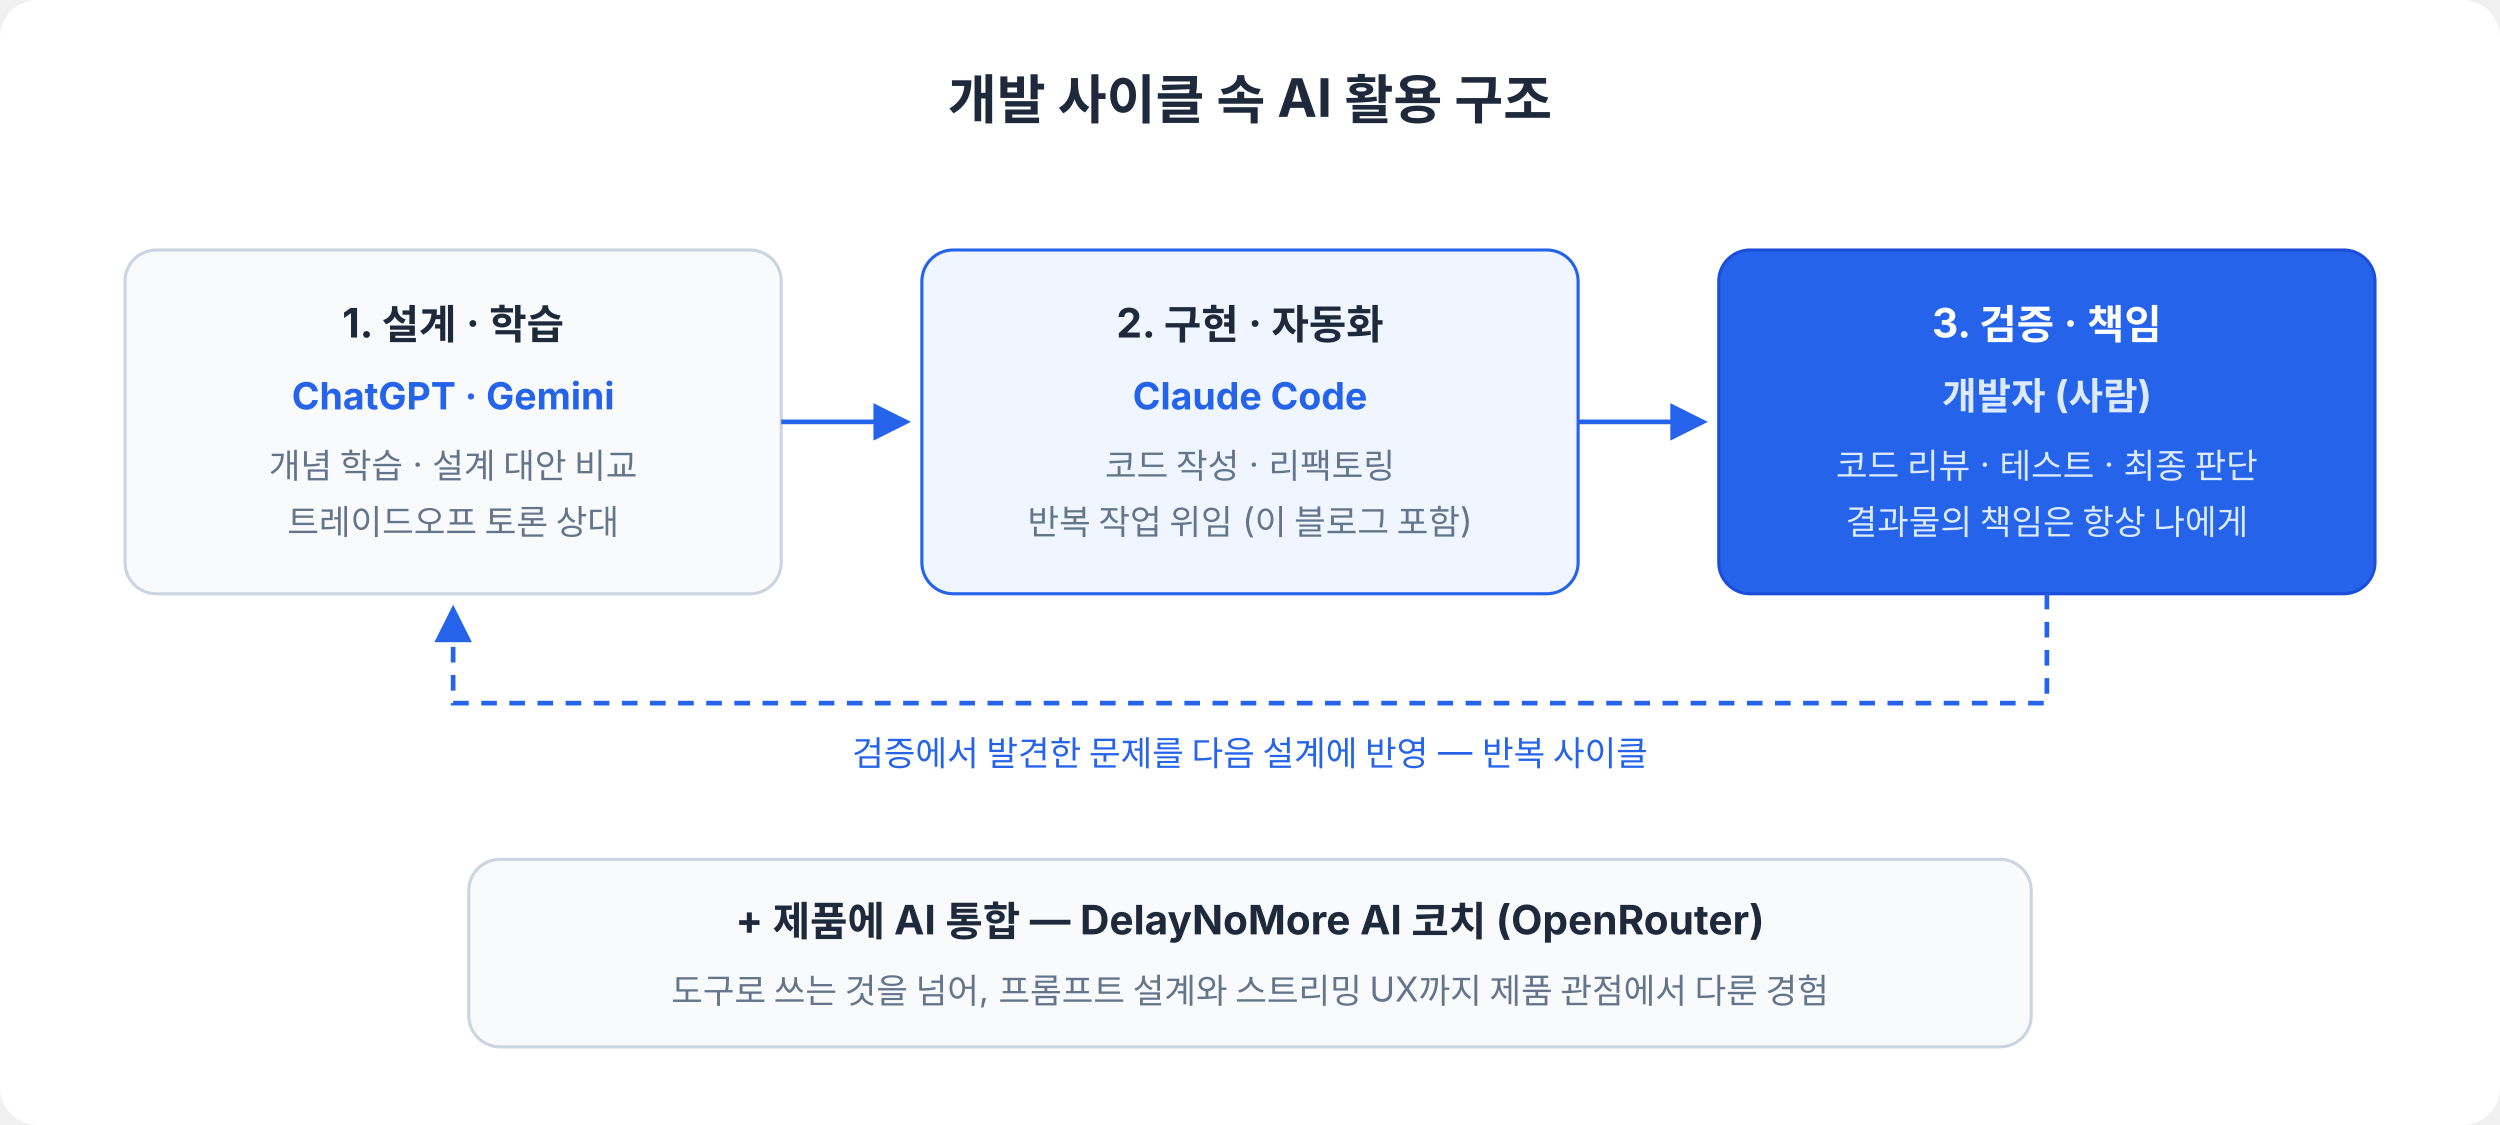
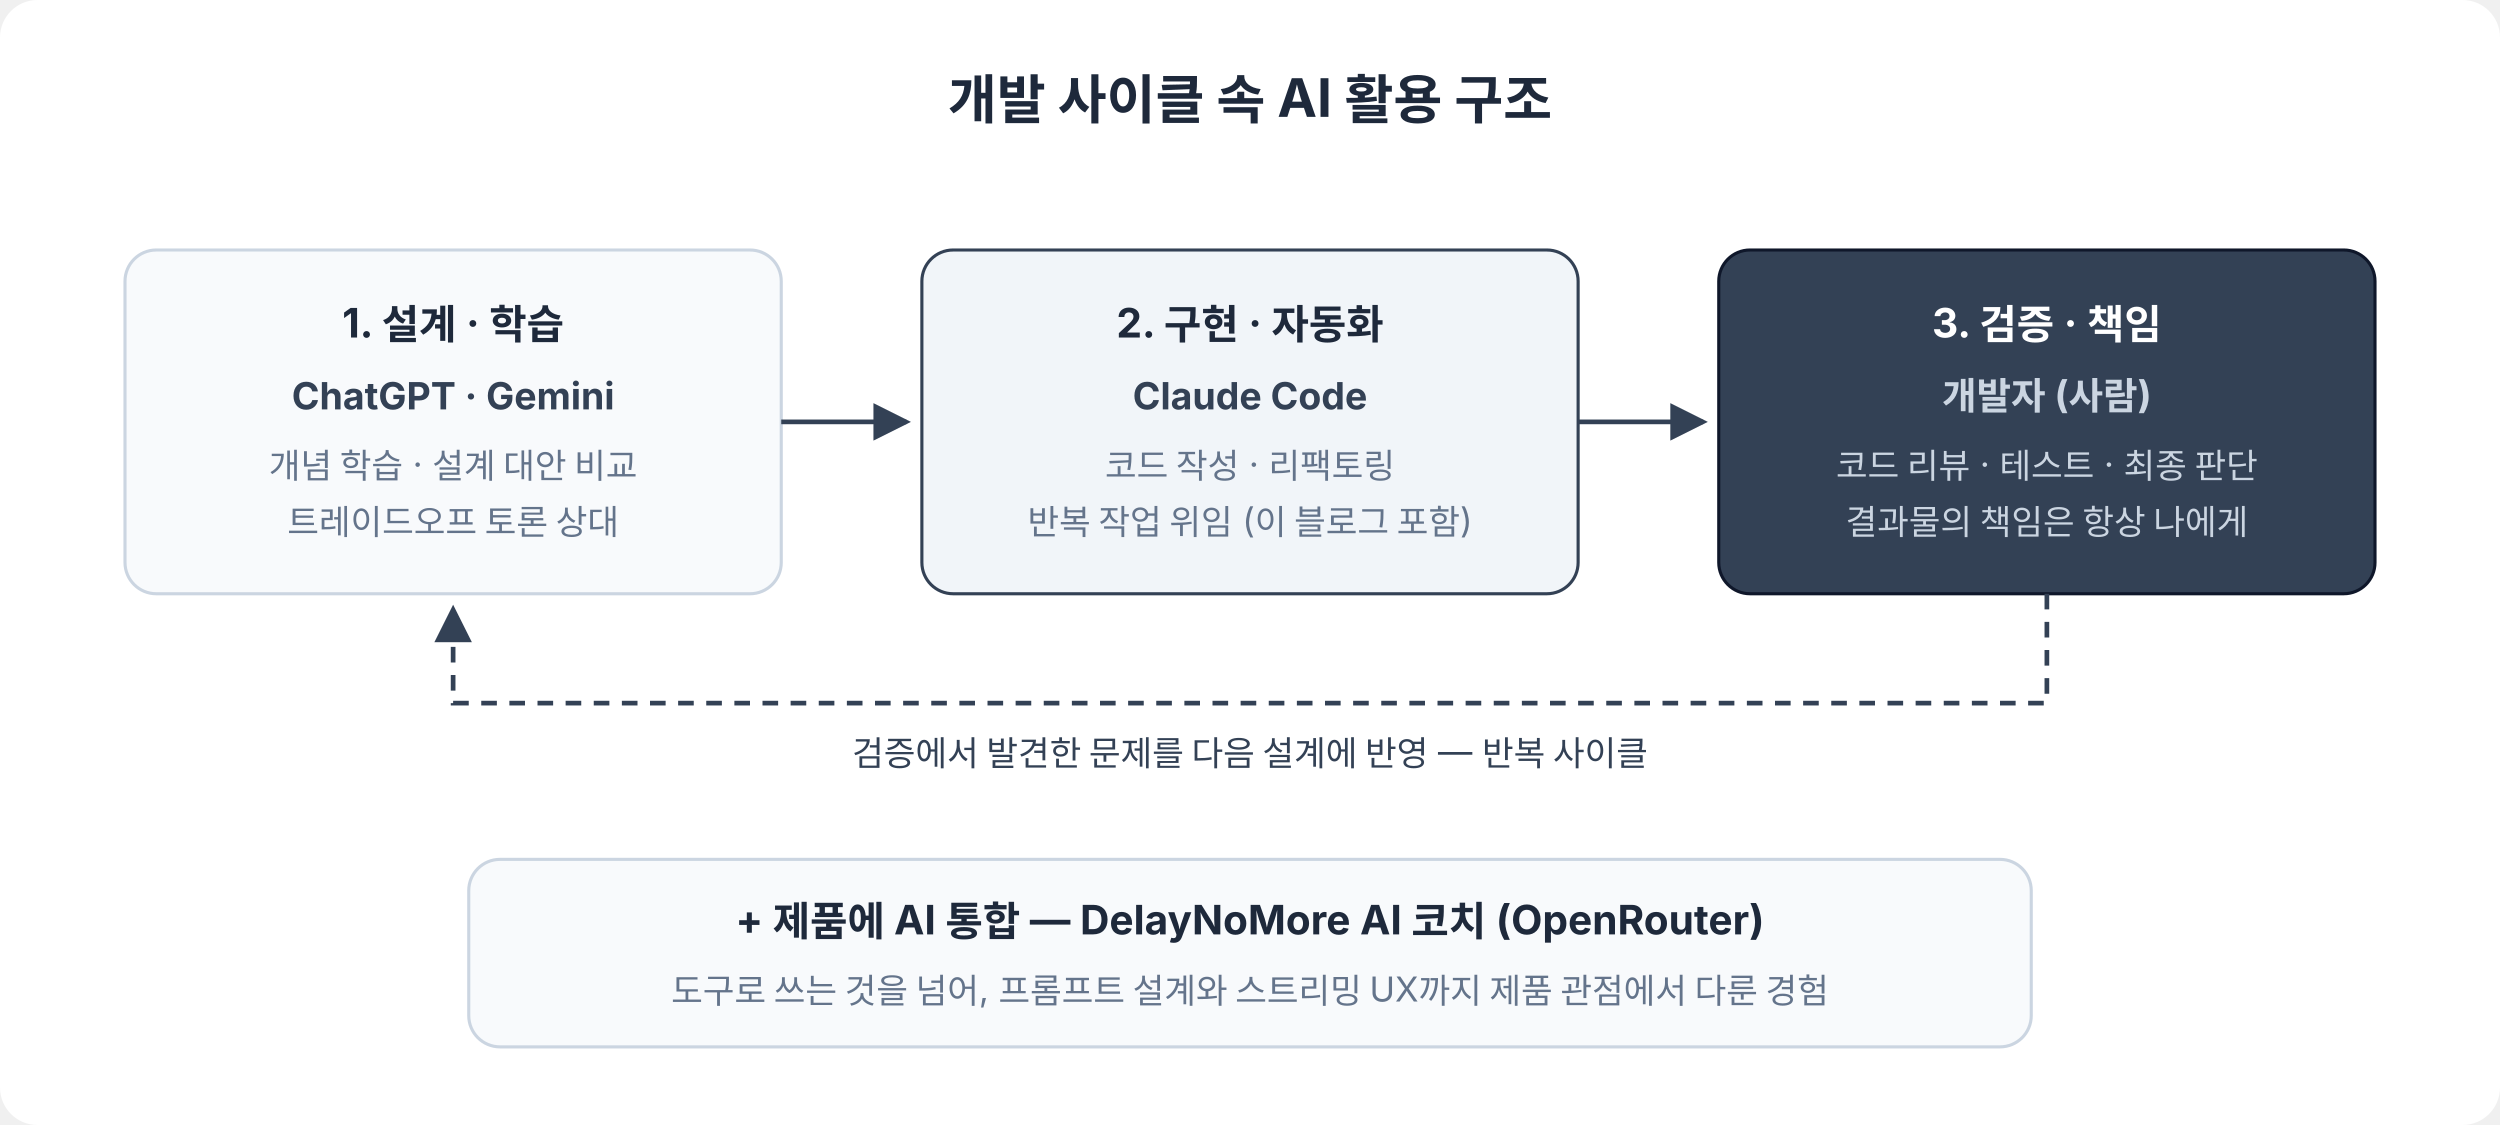
<svg xmlns="http://www.w3.org/2000/svg" viewBox="0 0 800 360" font-family="-apple-system, 'Segoe UI', 'Malgun Gothic', sans-serif">
  <defs>
    <marker id="arrowBlue" markerWidth="8" markerHeight="8" refX="7" refY="4" orient="auto">
-       <path d="M0,0 L8,4 L0,8 z" fill="#2563eb" />
+       <path d="M0,0 L8,4 L0,8 z" fill="#334155" />
    </marker>
  </defs>
  <rect width="800" height="360" fill="#ffffff" rx="12" />
  <text x="400" y="38" text-anchor="middle" font-size="17" font-weight="bold" fill="#1e293b">개발 사이클 속 AI 활용 구조</text>
  <rect x="40" y="80" width="210" height="110" rx="10" fill="#f8fafc" stroke="#cbd5e1" />
  <text x="145" y="108" text-anchor="middle" font-size="13" font-weight="bold" fill="#1e293b">1. 설계 · 학습</text>
-   <text x="145" y="131" text-anchor="middle" font-size="12" fill="#2563eb" font-weight="bold">ChatGPT · Gemini</text>
+   <text x="145" y="131" text-anchor="middle" font-size="12" fill="#334155" font-weight="bold">ChatGPT · Gemini</text>
  <text x="145" y="153" text-anchor="middle" font-size="11" fill="#64748b">개념 학습 · 설계 대안 비교</text>
  <text x="145" y="171" text-anchor="middle" font-size="11" fill="#64748b">트레이드오프 토론 상대</text>
-   <rect x="295" y="80" width="210" height="110" rx="10" fill="#eff6ff" stroke="#2563eb" />
+   <rect x="295" y="80" width="210" height="110" rx="10" fill="#f1f5f9" stroke="#334155" />
  <text x="400" y="108" text-anchor="middle" font-size="13" font-weight="bold" fill="#1e293b">2. 구현 · 자동화</text>
-   <text x="400" y="131" text-anchor="middle" font-size="12" fill="#2563eb" font-weight="bold">Claude Code</text>
+   <text x="400" y="131" text-anchor="middle" font-size="12" fill="#334155" font-weight="bold">Claude Code</text>
  <text x="400" y="153" text-anchor="middle" font-size="11" fill="#64748b">코드 작성 · 리팩토링</text>
  <text x="400" y="171" text-anchor="middle" font-size="11" fill="#64748b">반복 작업 위임 (이 블로그 포함)</text>
-   <rect x="550" y="80" width="210" height="110" rx="10" fill="#2563eb" stroke="#1d4ed8" />
+   <rect x="550" y="80" width="210" height="110" rx="10" fill="#334155" stroke="#0f172a" />
  <text x="655" y="108" text-anchor="middle" font-size="13" font-weight="bold" fill="#ffffff">3. 검증 · 책임</text>
-   <text x="655" y="131" text-anchor="middle" font-size="12" fill="#dbeafe" font-weight="bold">개발자 (사람)</text>
-   <text x="655" y="153" text-anchor="middle" font-size="11" fill="#dbeafe">코드 리뷰 · 테스트 · 최종 판단</text>
-   <text x="655" y="171" text-anchor="middle" font-size="11" fill="#dbeafe">결과물의 책임은 항상 나에게</text>
-   <line x1="250" y1="135" x2="290" y2="135" stroke="#2563eb" stroke-width="1.5" marker-end="url(#arrowBlue)" />
-   <line x1="505" y1="135" x2="545" y2="135" stroke="#2563eb" stroke-width="1.5" marker-end="url(#arrowBlue)" />
-   <path d="M 655 190 L 655 225 L 145 225 L 145 195" stroke="#2563eb" stroke-width="1.5" fill="none" stroke-dasharray="5,4" marker-end="url(#arrowBlue)" />
-   <text x="400" y="245" text-anchor="middle" font-size="11" fill="#2563eb">검증에서 발견한 문제를 다음 설계에 반영 — 반복 사이클</text>
+   <text x="655" y="131" text-anchor="middle" font-size="12" fill="#cbd5e1" font-weight="bold">개발자 (사람)</text>
+   <text x="655" y="153" text-anchor="middle" font-size="11" fill="#cbd5e1">코드 리뷰 · 테스트 · 최종 판단</text>
+   <text x="655" y="171" text-anchor="middle" font-size="11" fill="#cbd5e1">결과물의 책임은 항상 나에게</text>
+   <line x1="250" y1="135" x2="290" y2="135" stroke="#334155" stroke-width="1.5" marker-end="url(#arrowBlue)" />
+   <line x1="505" y1="135" x2="545" y2="135" stroke="#334155" stroke-width="1.5" marker-end="url(#arrowBlue)" />
+   <path d="M 655 190 L 655 225 L 145 225 L 145 195" stroke="#334155" stroke-width="1.5" fill="none" stroke-dasharray="5,4" marker-end="url(#arrowBlue)" />
+   <text x="400" y="245" text-anchor="middle" font-size="11" fill="#334155">검증에서 발견한 문제를 다음 설계에 반영 — 반복 사이클</text>
  <rect x="150" y="275" width="500" height="60" rx="10" fill="#f8fafc" stroke="#cbd5e1" />
  <text x="400" y="299" text-anchor="middle" font-size="13" font-weight="bold" fill="#1e293b">+ 제품에 AI 통합 — DelayNoMore AI 코치 (OpenRouter)</text>
  <text x="400" y="321" text-anchor="middle" font-size="11" fill="#64748b">도구로 쓰는 것을 넘어, 프롬프트 설계와 스트리밍 UX까지 제품 관점에서 다룬 경험</text>
</svg>
